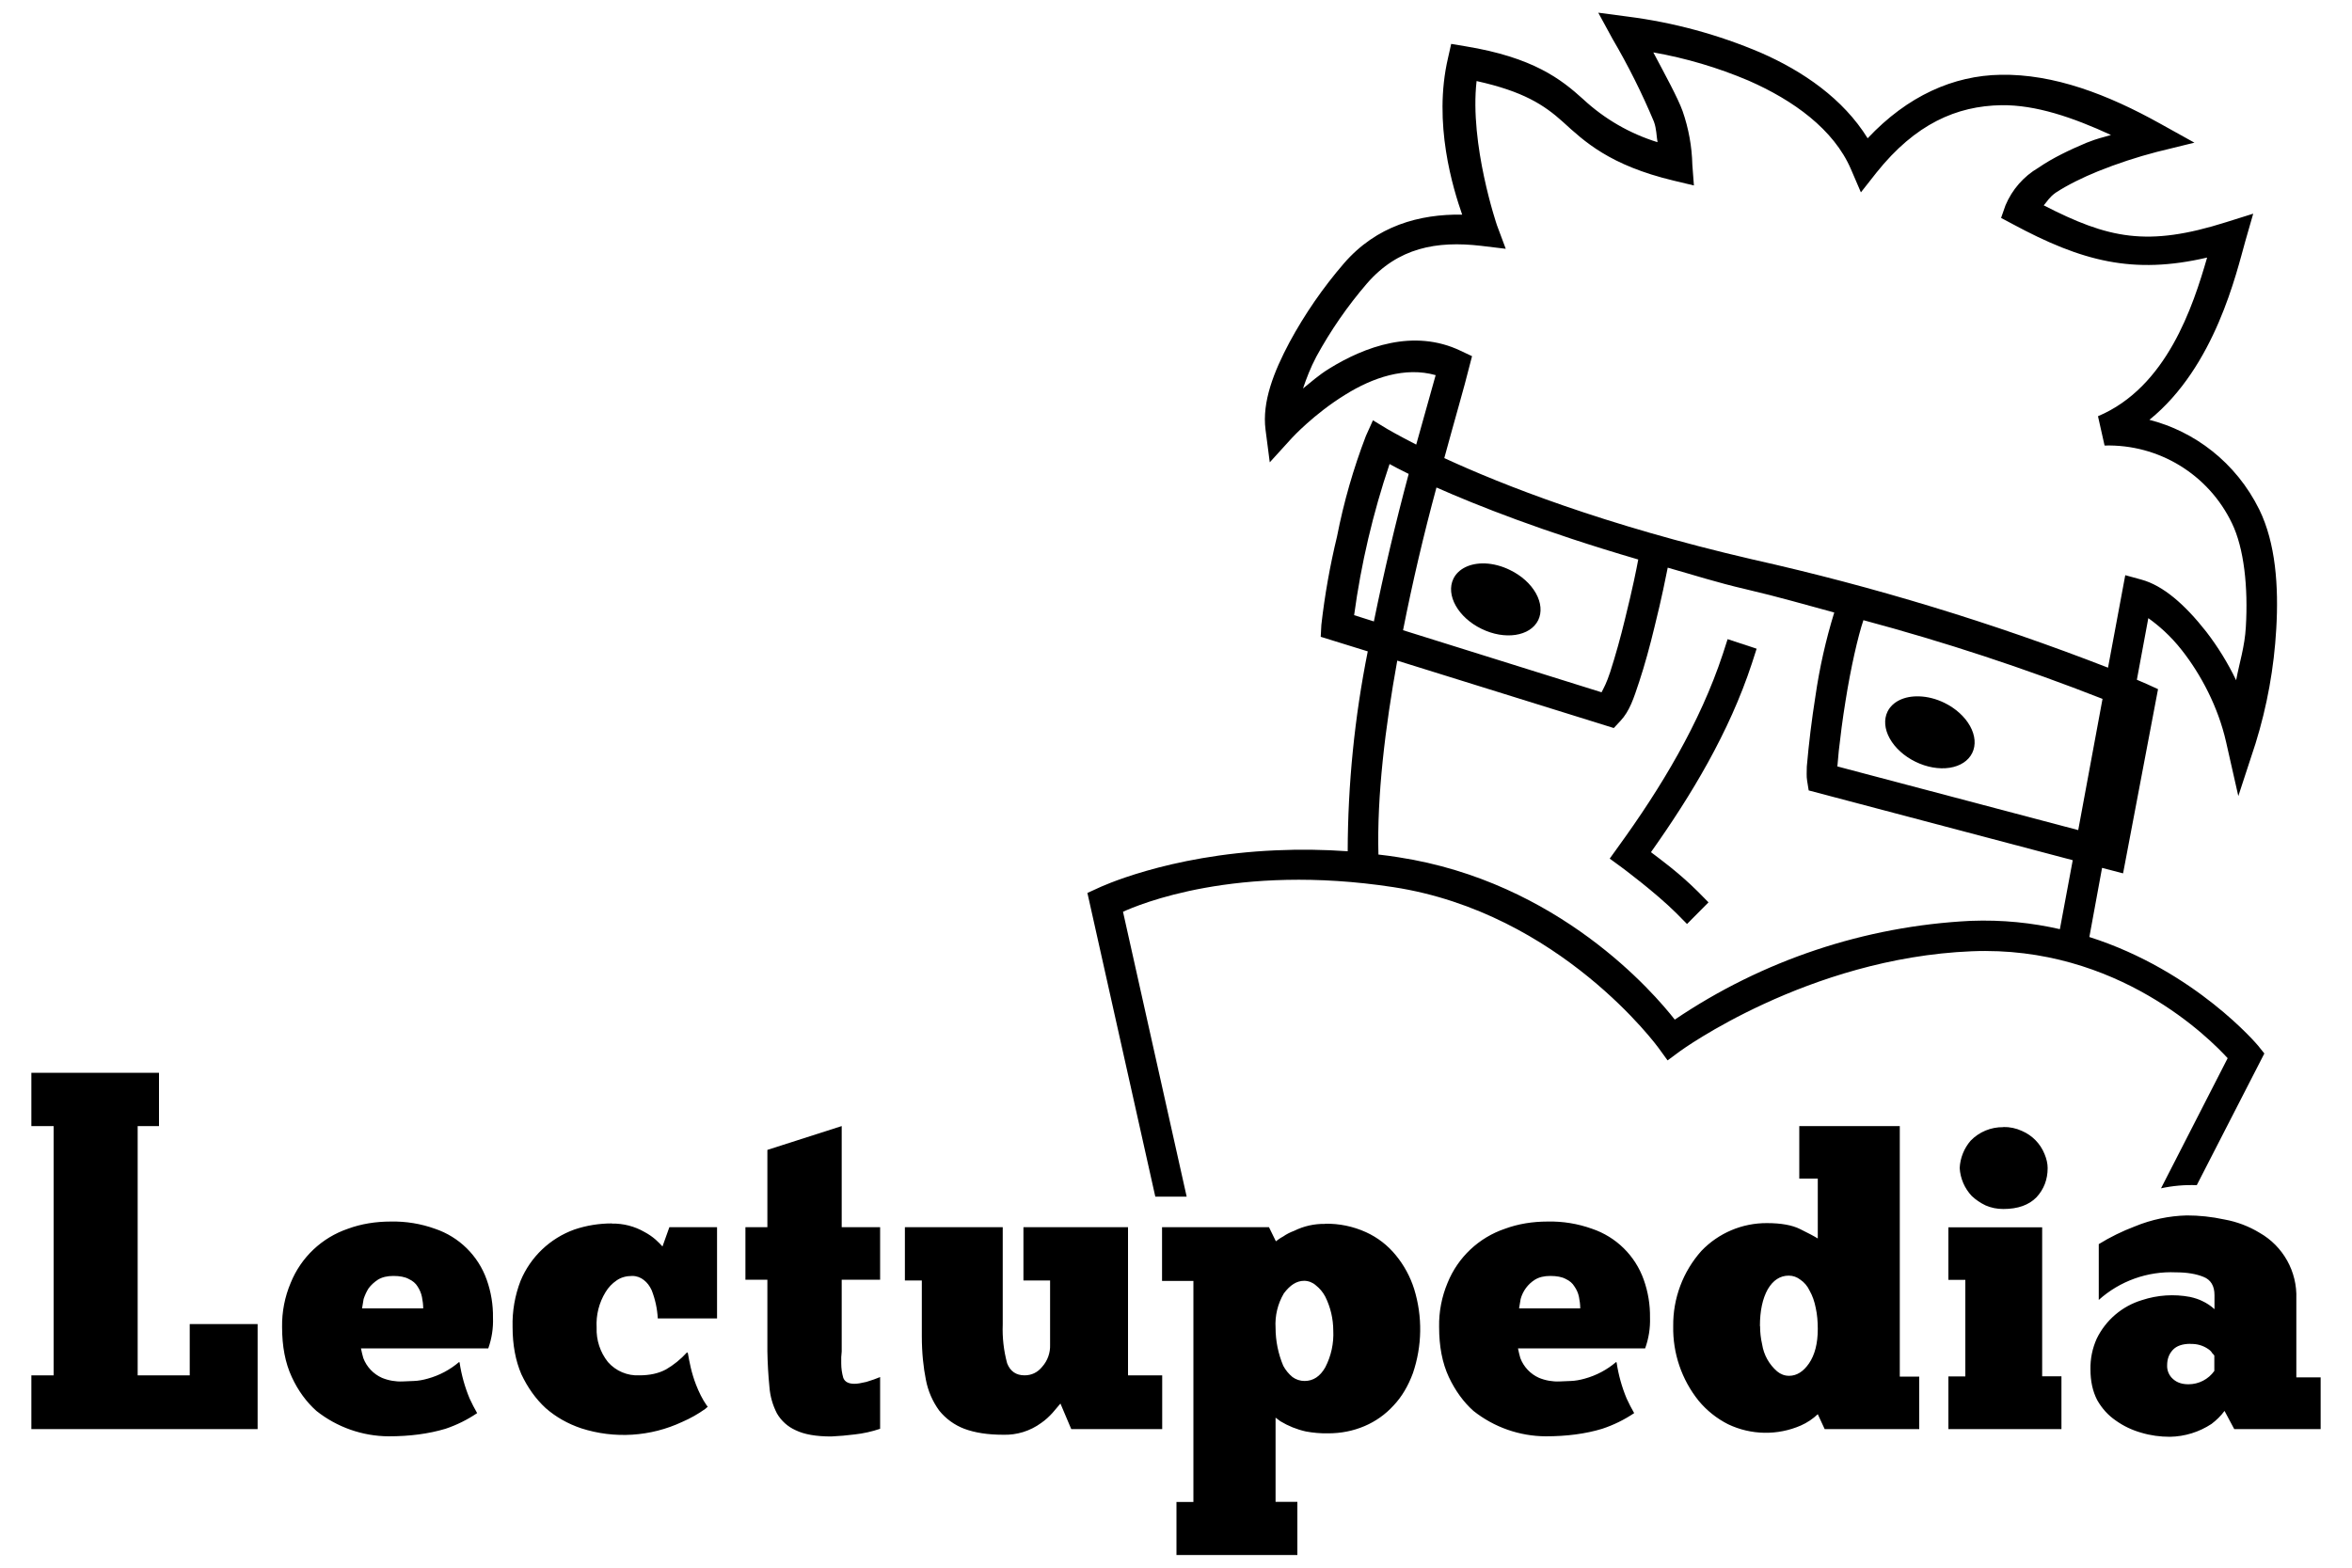
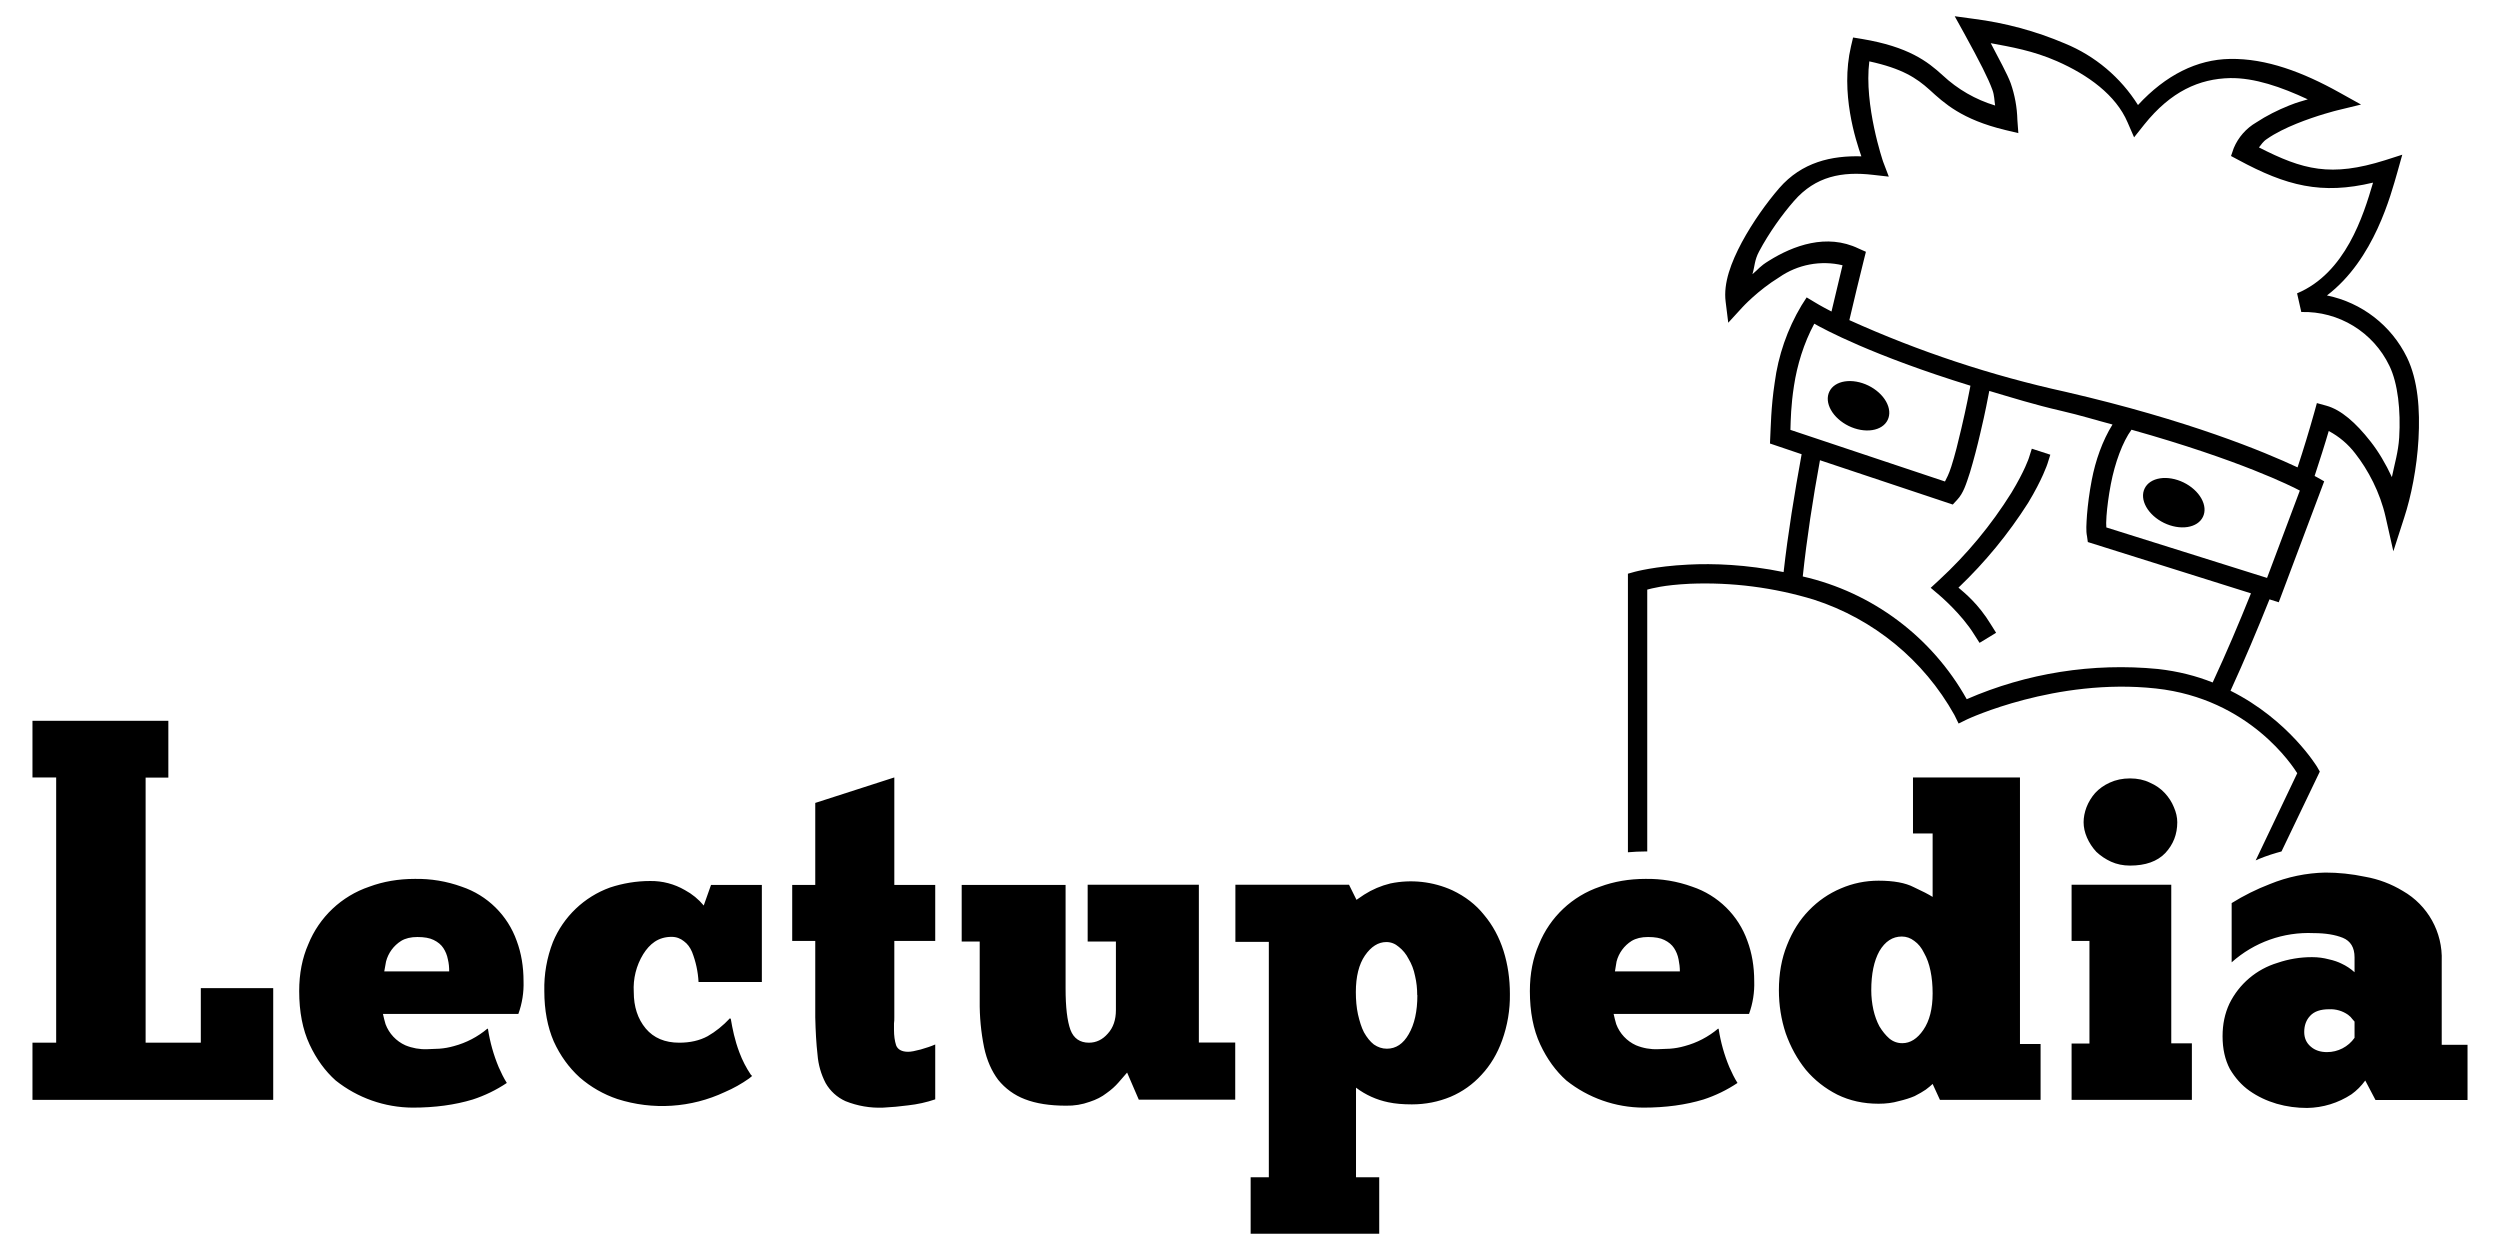
- <svg xmlns="http://www.w3.org/2000/svg" width="150" height="100">
-   <path d="M101.93.81l.91 1.67a44.24 44.24 0 012.64 5.28c.17.47.16.92.23 1.31a12.3 12.3 0 01-4.74-2.74c-1.4-1.27-3.18-2.67-7.52-3.38l-.9-.15-.2.89c-.98 4.18.33 8.36.9 10-2.73-.04-5.46.71-7.54 3.11a28.48 28.48 0 00-3.47 5.03c-1 1.88-1.76 3.8-1.53 5.58l.27 2.08 1.41-1.55s1.4-1.53 3.4-2.76c1.76-1.1 3.83-1.8 5.77-1.25l-1.24 4.43c-1.17-.6-1.82-.98-1.82-.98l-.94-.57-.45 1a38.55 38.55 0 00-1.84 6.41 46.2 46.2 0 00-1 5.64l-.04.76 3 .93a65.72 65.72 0 00-1.28 12.75 39.75 39.75 0 00-4.57-.06c-6.97.3-11.33 2.4-11.33 2.4l-.7.32 4.33 19.37h2l-4.06-18.17c.95-.43 7.2-3.11 17.25-1.57 10.65 1.64 16.9 10.25 16.9 10.25l.58.8.8-.59s8.13-5.94 18.59-6.37c9.35-.39 15.26 5.65 16.33 6.82l-4.25 8.3a9.07 9.07 0 012.28-.2l4.31-8.4-.4-.5s-3.98-4.77-10.76-6.93l.81-4.41 1.34.35 2.23-11.75-.7-.32-.65-.28.73-3.93c.64.46 1.4 1.1 2.15 2.06 1.2 1.53 2.3 3.59 2.81 5.84l.78 3.45 1.1-3.36a30.5 30.5 0 001.32-7.31c.16-2.72-.04-5.47-1.08-7.6-1.5-3.04-4.16-5-7.01-5.73 4.2-3.4 5.55-9.4 6.12-11.41l.5-1.74-1.72.54c-5.05 1.6-7.52 1.04-11.64-1.07.24-.27.34-.5.75-.8.76-.5 1.74-.98 2.7-1.37a30.93 30.93 0 013.76-1.24l2.4-.59-2.16-1.2c-3.37-1.88-6.8-3.19-10.2-3.13-3.01.05-5.93 1.34-8.48 4.05-1.56-2.52-4.12-4.28-6.82-5.46a31.92 31.92 0 00-8.47-2.3zm3.5 2.53a28 28 0 016.08 1.8c2.88 1.26 5.44 3.12 6.53 5.64l.64 1.49 1-1.27c2.48-3.1 5.1-4.24 7.95-4.29 2.2-.03 4.57.78 7 1.9-.66.2-.75.18-1.57.5-1.04.44-2.13.95-3.06 1.59a5.03 5.03 0 00-2.1 2.4l-.28.8.73.39c4.42 2.38 7.68 3.24 12.41 2.14-.9 3.11-2.57 8.27-6.96 10.12l.42 1.87a8.73 8.73 0 018.12 4.95c.78 1.6 1.04 4.1.89 6.62-.07 1.26-.4 2.24-.62 3.4a17.48 17.48 0 00-1.91-3.1c-1.36-1.73-2.74-2.94-4.14-3.32l-1.02-.28-1.1 5.9a157.36 157.36 0 00-22.65-6.9c-9.5-2.2-16-4.77-19.68-6.47.7-2.57 1.3-4.62 1.57-5.73l.2-.77-.72-.34c-3-1.44-6.14-.26-8.4 1.14-.68.42-1.13.84-1.66 1.26.22-.65.48-1.33.85-2.03a26.88 26.88 0 013.23-4.67c1.98-2.28 4.44-2.73 7.27-2.4l1.58.19-.56-1.5s-1.76-5.16-1.3-9.2c2.98.66 4.3 1.52 5.5 2.6 1.36 1.24 2.97 2.77 7.06 3.75l1.3.31-.1-1.32a11.24 11.24 0 00-.62-3.42c-.3-.84-1.13-2.35-1.87-3.75zM88.62 29.6c.2.12.7.37 1.22.63a157.38 157.38 0 00-2.22 9.41l-1.26-.4a51.88 51.88 0 012.26-9.64zm3 1.5c2.6 1.15 6.78 2.81 12.86 4.59-.1.55-.36 1.85-.85 3.82a47.5 47.5 0 01-.94 3.36c-.23.7-.4 1-.55 1.29L89.48 40.2a134 134 0 012.13-9.1zm14.74 5.11c1.67.47 3.1.94 5 1.38 2.1.49 3.76.98 5.62 1.48a35.16 35.16 0 00-1.2 5.34 63.9 63.9 0 00-.55 4.49c0 .34-.03.6.02.9l.1.62 16.84 4.45-.82 4.4c-1.75-.4-3.65-.61-5.7-.53a36.93 36.93 0 00-18.86 6.3c-1.33-1.7-7.4-8.79-17.64-10.36-.42-.07-.84-.12-1.26-.17-.1-3.75.43-8.1 1.2-12.37l13.81 4.3.42-.45c.6-.64.85-1.45 1.2-2.5.35-1.06.69-2.3.98-3.51.49-1.96.71-3.15.84-3.77zm12.48 3.35a143.5 143.5 0 0115.25 5.02l-1.55 8.37-15.36-4.06.09-1c.1-.9.24-2.02.43-3.18.33-2.1.8-4.15 1.14-5.15z" />
-   <path d="M94.7 35.94a3 2.09 26.04 00-2.01.98 3 2.09 26.04 001.79 3.19 3 2.09 26.04 003.62-.55 3 2.09 26.04 00-1.8-3.2 3 2.09 26.04 00-1.59-.42zM110.18 40.77l-.3.93c-1.46 4.43-3.97 8.58-6.66 12.29l-.56.78.78.57s2.13 1.58 3.46 2.9l.69.7 1.37-1.38-.69-.7c-1.22-1.21-2.4-2.06-2.98-2.5 2.56-3.61 4.99-7.63 6.44-12.05l.3-.93zM122.38 44.42a3 2.09 26.04 00-2 .97 3 2.09 26.04 001.78 3.2 3 2.09 26.04 003.62-.56 3 2.09 26.04 00-1.78-3.2 3 2.09 26.04 00-1.6-.41zM127.76 71.9a2.84 2.84 0 00-2.08.86 2.89 2.89 0 00-.7 1.75 2.85 2.85 0 00.77 1.78c.25.24.55.44.88.6.34.15.72.23 1.13.23.93 0 1.63-.25 2.12-.75.47-.51.71-1.13.71-1.86 0-.29-.07-.59-.2-.9a2.7 2.7 0 00-1.44-1.47 2.71 2.71 0 00-1.19-.25z" />
+ <svg xmlns="http://www.w3.org/2000/svg" viewBox="0 0 154 77">
+   <path d="M120.41 1l.57 1.03c1 1.82 1.5 2.81 1.75 3.5.13.35.12.68.17.97a8.18 8.18 0 01-3.23-1.86c-.93-.85-2.1-1.76-4.97-2.24l-.55-.09-.13.55c-.67 2.86.3 5.8.64 6.77-1.83-.05-3.66.35-5.06 1.96-.76.88-1.63 2.09-2.3 3.33-.66 1.24-1.15 2.51-1 3.67l.16 1.29.88-.96s.93-1.02 2.26-1.84a4.87 4.87 0 013.9-.74l-.68 2.85c-.68-.35-1.03-.57-1.03-.57l-.5-.3-.32.5a12.42 12.42 0 00-1.65 4.76c-.23 1.5-.24 2.8-.27 3.29l-.02.45 1.95.66c-.44 2.42-.84 4.86-1.11 7.26-2.3-.47-4.33-.54-5.88-.46-2.04.1-3.28.44-3.28.44l-.43.12V52.5c.35-.03.72-.05 1.08-.05h.11V36.32c.28-.07.98-.28 2.62-.36a23.06 23.06 0 017.65.98 15.3 15.3 0 018.65 7.1l.26.53.53-.26s5.46-2.57 11.62-1.9c5.8.63 8.47 4.84 8.71 5.22L138.95 53l.23-.1c.44-.18.9-.33 1.36-.45l2.36-4.92-.16-.28s-1.74-2.9-5.34-4.7c.87-1.9 1.66-3.78 2.4-5.63l.57.18 2.8-7.45-.44-.25-.15-.08c.32-.98.63-1.94.87-2.77a5 5 0 011.63 1.38c.8 1.02 1.53 2.4 1.87 3.9l.48 2.13.67-2.08c.42-1.28.78-3.05.88-4.84.1-1.8-.03-3.62-.71-5.02a7.06 7.06 0 00-4.93-3.82c2.92-2.22 3.94-6.22 4.34-7.6l.3-1.07-1.06.34c-3.34 1.05-5.05.6-7.77-.79.16-.18.23-.35.51-.53.5-.35 1.16-.67 1.8-.93 1.28-.52 2.5-.82 2.5-.82l1.48-.36-1.33-.74c-2.24-1.25-4.51-2.11-6.74-2.07-2.03.03-3.96.99-5.67 2.84a9.63 9.63 0 00-4.5-3.79 21.14 21.14 0 00-5.62-1.52zm2.22 1.66c1.24.23 2.6.46 4.08 1.11 1.91.84 3.63 2.08 4.35 3.77l.4.92.62-.78c1.65-2.06 3.4-2.83 5.3-2.87 1.5-.02 3.13.54 4.78 1.31-.46.15-.55.14-1.15.38-.7.28-1.4.63-2.02 1.04a3.3 3.3 0 00-1.39 1.58l-.17.49.45.24c2.96 1.6 5.12 2.16 8.3 1.4-.6 2.05-1.7 5.57-4.68 6.82l.26 1.15a5.84 5.84 0 015.43 3.32c.52 1.07.7 2.74.6 4.42-.06.9-.28 1.6-.45 2.43-.38-.82-.83-1.58-1.32-2.2-.9-1.15-1.81-1.95-2.72-2.2l-.58-.16-.16.58a79.3 79.3 0 01-1.03 3.38c-2.03-.95-6.7-2.9-14.28-4.65a67.52 67.52 0 01-13.33-4.42c.3-1.27.6-2.54.9-3.73l.12-.48-.45-.2c-1.97-.95-4.03-.18-5.52.75-.6.37-.6.48-1.02.83.15-.5.12-.86.41-1.4.61-1.15 1.44-2.3 2.15-3.11 1.33-1.53 2.97-1.83 4.86-1.61l.98.11-.35-.92s-1.19-3.48-.85-6.18c2.02.44 2.9 1.02 3.71 1.75.9.82 1.97 1.83 4.67 2.48l.8.19-.06-.82a7.41 7.41 0 00-.41-2.25c-.2-.55-.75-1.55-1.23-2.47zm-10.87 17.28c.58.33 3.56 1.95 9.62 3.82-.08.4-.24 1.27-.56 2.63-.19.82-.4 1.67-.62 2.35-.16.5-.29.72-.39.92l-9.52-3.18c.02-.64.03-1.5.22-2.72.19-1.25.6-2.62 1.25-3.82zm10.78 4.14c1.42.42 2.75.84 4.44 1.23 1.21.28 2.09.56 3.15.84-.62 1-1.05 2.22-1.28 3.43-.15.78-.24 1.52-.29 2.12-.04.6-.07 1 0 1.33l.05.36 10.05 3.16c-.73 1.82-1.51 3.66-2.36 5.49-1-.4-2.12-.69-3.37-.83a23.76 23.76 0 00-11.78 1.86 15.52 15.52 0 00-10.1-7.56c.25-2.35.62-4.76 1.06-7.16l8.18 2.73.26-.28c.4-.42.56-.97.8-1.7.22-.73.45-1.6.64-2.43.32-1.34.46-2.14.55-2.59zm8.76 2.39c6.7 1.88 9.9 3.5 10.37 3.75l-2.02 5.38-9.9-3.11c-.01-.18-.02-.33.01-.7.04-.55.13-1.25.27-1.98.25-1.3.72-2.59 1.27-3.34z" />
+   <path d="M116.28 25.87a2 1.38 26.07 01-2.4.37 2 1.38 26.07 01-1.19-2.12 2 1.38 26.07 012.4-.37 2 1.38 26.07 011.19 2.12zM135.7 31.84a2 1.38 26.07 01-2.4.37 2 1.38 26.07 01-1.19-2.12 2 1.38 26.07 012.4-.37 2 1.38 26.07 011.19 2.12zM125.16 27.64l-.18.57s-.25.78-1.08 2.15a26.2 26.2 0 01-4.47 5.39l-.5.46.52.44s1.38 1.16 2.17 2.45l.32.5 1.02-.62-.32-.51c-.77-1.27-1.62-1.95-2-2.27a27.83 27.83 0 004.29-5.22c.88-1.45 1.19-2.4 1.19-2.4l.18-.57z" />
  <g>
-     <path d="M2 68.43v3.4h1.42v15.9H2v3.43h14.43v-6.7H12.1v3.27H8.78v-15.9h1.36v-3.4zM53.68 71.83l-4.74 1.52v4.93h-1.4v3.35h1.4v4.58a27.8 27.8 0 00.13 2.25 4.4 4.4 0 00.48 1.7 2.6 2.6 0 001.19 1.07c.55.27 1.31.4 2.27.4a18.28 18.28 0 001.5-.13 7.6 7.6 0 001.62-.36v-3.3c-.24.1-.54.21-.88.31-.33.08-.58.12-.75.12-.38 0-.62-.12-.72-.38a3.35 3.35 0 01-.13-.92v-.4l.03-.36v-4.58h2.45v-3.35h-2.45zM114.75 71.83v3.35h1.18V79c-.24-.15-.62-.35-1.13-.6-.5-.25-1.2-.38-2.11-.38a5.74 5.74 0 00-4.18 1.77 7.08 7.08 0 00-1.8 4.8 7.37 7.37 0 001.62 4.76 5.89 5.89 0 001.88 1.5 5.59 5.59 0 004.64.08 3.8 3.8 0 001.08-.72l.44.95h6.03v-3.35h-1.24V71.83zm-.67 9.54c.27 0 .52.09.74.26.25.17.45.4.6.72.17.3.3.67.38 1.08.09.41.13.86.13 1.34 0 .93-.19 1.66-.56 2.2-.36.52-.78.79-1.27.79-.29 0-.54-.1-.76-.28a2.86 2.86 0 01-.96-1.73 5.11 5.11 0 01-.13-1.16h-.01c0-.98.17-1.76.5-2.35.34-.58.79-.87 1.34-.87zM139.47 77.53a9.3 9.3 0 00-3.32.7 13.58 13.58 0 00-2.3 1.13v3.56a6.9 6.9 0 014.92-1.76c.7 0 1.3.1 1.76.29.46.18.7.57.7 1.16v.9a3.1 3.1 0 00-.78-.52c-.2-.1-.46-.19-.77-.26a6.15 6.15 0 00-3.07.2 4.73 4.73 0 00-2.89 2.46 4.54 4.54 0 00-.4 1.96c0 .75.14 1.4.43 1.96.3.53.7.97 1.18 1.3.49.35 1.03.61 1.63.78.6.18 1.21.26 1.83.26a4.97 4.97 0 002.65-.82c.3-.23.59-.5.83-.83l.62 1.16H148v-3.3h-1.55v-5.02a4.64 4.64 0 00-2.34-4.2 6.53 6.53 0 00-2.24-.85c-.83-.18-1.63-.26-2.4-.26zm.23 8.2a1.83 1.83 0 011.14.33c.12.08.2.17.25.26.07.07.12.12.13.15v.98a2.02 2.02 0 01-1.65.85c-.4 0-.72-.1-.98-.33a1.1 1.1 0 01-.38-.88c0-.4.12-.72.36-.98s.62-.39 1.13-.39zM24.93 77.92c-.98 0-1.9.15-2.74.46a6.03 6.03 0 00-3.65 3.45 6.94 6.94 0 00-.55 2.81c0 1.24.2 2.3.62 3.2.4.87.94 1.6 1.57 2.16a7.48 7.48 0 004.6 1.62c1.36 0 2.56-.16 3.63-.48a8.3 8.3 0 002.02-1c-.17-.3-.33-.6-.48-.93a9.7 9.7 0 01-.64-2.3l-.03-.03a5.19 5.19 0 01-2 1.06c-.32.09-.6.14-.89.15l-.72.03a3.1 3.1 0 01-1.31-.23 2.26 2.26 0 01-1.19-1.26 8.08 8.08 0 01-.15-.62h8.12a5.24 5.24 0 00.3-1.96 6.9 6.9 0 00-.4-2.42 5.29 5.29 0 00-3.3-3.25 7.85 7.85 0 00-2.81-.46zm.15 3.47c.41 0 .74.06.98.19.26.12.45.28.57.48.13.2.23.42.28.67.05.24.08.5.08.73h-3.9l.1-.6c.08-.24.18-.46.31-.67.16-.22.36-.4.6-.56.26-.16.59-.24.98-.24zM98.71 77.92c-.98 0-1.89.15-2.73.46a6.03 6.03 0 00-3.66 3.45 6.94 6.94 0 00-.54 2.81c0 1.24.2 2.3.62 3.2.41.87.94 1.6 1.57 2.16a7.48 7.48 0 004.61 1.62c1.34 0 2.55-.16 3.6-.48a8.3 8.3 0 002.04-1c-.17-.3-.33-.6-.48-.93a9.7 9.7 0 01-.64-2.3l-.03-.03a5.19 5.19 0 01-2 1.06c-.32.09-.61.14-.89.15l-.72.03a3.1 3.1 0 01-1.31-.23 2.26 2.26 0 01-1.19-1.26 8.08 8.08 0 01-.15-.62h8.11a5.24 5.24 0 00.31-1.96 6.9 6.9 0 00-.4-2.42 5.29 5.29 0 00-3.3-3.25 7.86 7.86 0 00-2.82-.46zm.16 3.47c.4 0 .74.06.98.19.26.12.44.28.56.48.14.2.24.42.29.67.05.24.08.5.08.73h-3.9l.1-.6a2.1 2.1 0 01.91-1.23c.26-.16.58-.24.98-.24zM39.03 78.04c-.83 0-1.63.13-2.4.39a5.87 5.87 0 00-3.43 3.27 7.6 7.6 0 00-.51 2.94c0 1.15.19 2.16.56 3.02.4.85.92 1.58 1.55 2.16.65.57 1.41 1 2.27 1.29a8.82 8.82 0 006.44-.41 7.97 7.97 0 001.47-.83l.16-.14-.07-.08c-.28-.4-.5-.86-.68-1.32-.3-.77-.42-1.45-.52-2.01l-.05-.06c-.41.45-.86.81-1.34 1.09-.48.26-1.05.38-1.7.38a2.5 2.5 0 01-2.01-.85 3.33 3.33 0 01-.72-2.2 3.9 3.9 0 01.57-2.26c.18-.3.42-.55.7-.74.28-.2.62-.29 1-.29.29 0 .54.1.74.26.21.16.37.37.5.65a5.74 5.74 0 01.39 1.8h3.78v-5.82h-3.04l-.44 1.23c-.1-.12-.25-.26-.44-.44a3.8 3.8 0 00-.7-.48 4.03 4.03 0 00-2.09-.54zM84.5 78.07a4.25 4.25 0 00-1.96.44c-.27.1-.5.22-.7.36-.19.1-.35.22-.47.31l-.44-.9h-6.82v3.43h2v14.1h-1.08v3.38h7.71V95.8h-1.39v-5.37l.31.23a5.39 5.39 0 001.62.65 7 7 0 001.42.12c.82 0 1.59-.15 2.32-.46a5.3 5.3 0 001.85-1.31c.54-.57.94-1.26 1.24-2.07a8.7 8.7 0 00.08-5.36 6.44 6.44 0 00-1.17-2.16 5.26 5.26 0 00-1.9-1.47 6.04 6.04 0 00-2.62-.54zm-1.32 3.63a1.13 1.13 0 01.74.29c.24.19.44.42.6.72a4.89 4.89 0 01.51 2.16 4.6 4.6 0 01-.51 2.35c-.33.58-.77.87-1.32.87a1.3 1.3 0 01-.77-.25 2.4 2.4 0 01-.59-.72 6.25 6.25 0 01-.49-2.42 3.86 3.86 0 01.53-2.2c.4-.53.81-.8 1.3-.8zM57.71 78.28v3.4h1.08v3.55c0 1.07.1 1.99.26 2.79a4.88 4.88 0 00.85 1.96 3.78 3.78 0 001.6 1.16c.67.25 1.49.38 2.48.38a3.89 3.89 0 002.42-.75c.29-.2.52-.42.72-.64l.51-.6.69 1.63h5.8v-3.43h-2.18v-9.45h-6.67v3.4h1.7v4.1a2 2 0 01-.5 1.4c-.3.37-.68.55-1.13.55-.53 0-.91-.25-1.11-.77a8.27 8.27 0 01-.28-2.48v-6.2zM124.26 78.29v3.35h1.08v6.16h-1.08v3.36h7.21v-3.37h-1.23v-9.5z" />
+     <path d="M2 44.4h8.37v3.5h-1.4v16.33h3.4v-3.36h4.46v6.88H2v-3.52h1.46V47.89H2zM25.55 54.14c-1 0-1.94.16-2.8.48a6.19 6.19 0 00-3.76 3.55c-.37.84-.56 1.8-.56 2.88 0 1.27.21 2.37.64 3.29.42.9.96 1.64 1.61 2.22a7.68 7.68 0 004.74 1.67c1.38 0 2.61-.17 3.7-.5a8.53 8.53 0 002.1-1.02c-.19-.3-.35-.63-.5-.97a9.97 9.97 0 01-.66-2.35l-.03-.03a5.33 5.33 0 01-2.07 1.08 4.4 4.4 0 01-.9.16l-.74.03a3.2 3.2 0 01-1.35-.24 2.32 2.32 0 01-1.22-1.3 8.3 8.3 0 01-.16-.63h8.34a5.38 5.38 0 00.32-2.02c0-.9-.14-1.73-.42-2.48a5.43 5.43 0 00-3.39-3.34 8.04 8.04 0 00-2.89-.48zm.16 3.58c.43 0 .76.06 1 .18.27.13.47.3.6.5s.23.43.28.7c.06.24.08.49.08.74h-4l.11-.61a2.13 2.13 0 01.93-1.27c.26-.16.6-.24 1-.24zM40.04 54.27c-.84 0-1.67.14-2.46.4a6.03 6.03 0 00-3.52 3.36 7.82 7.82 0 00-.53 3.02c0 1.18.2 2.22.58 3.1.4.88.94 1.62 1.6 2.22a6.9 6.9 0 002.32 1.33 9.06 9.06 0 006.62-.43 8.18 8.18 0 001.5-.84l.18-.15-.08-.08a6.56 6.56 0 01-.7-1.36c-.3-.79-.43-1.48-.53-2.06l-.05-.06c-.43.46-.89.83-1.38 1.11-.5.27-1.08.4-1.75.4-.88 0-1.57-.29-2.06-.87-.5-.6-.74-1.35-.74-2.25a4.01 4.01 0 01.58-2.33c.2-.32.43-.58.71-.77.3-.2.65-.3 1.04-.3.3 0 .55.1.76.27.22.16.38.38.5.66a5.9 5.9 0 01.4 1.85h3.9v-5.98H43.8l-.45 1.27a3.9 3.9 0 00-1.16-.95 4.14 4.14 0 00-2.14-.56zM48.8 54.51h1.42v-5.05l4.87-1.57v6.62h2.52v3.45h-2.52v4.7c0 .13 0 .26-.02.38v.4c0 .35.04.67.13.95.1.26.35.4.74.4.18 0 .43-.05.77-.14.35-.1.65-.2.9-.31v3.38a7.8 7.8 0 01-1.67.37 18.79 18.79 0 01-1.53.14 5.6 5.6 0 01-2.33-.4 2.68 2.68 0 01-1.22-1.11 4.52 4.52 0 01-.5-1.75c-.08-.69-.12-1.45-.14-2.3v-4.71H48.8zM59.24 54.51h6.4v6.38c0 1.15.1 2 .3 2.55.2.53.59.79 1.14.79.45 0 .84-.19 1.16-.56.34-.37.5-.85.5-1.45V58H67v-3.5h6.85v9.72h2.24v3.52h-5.94l-.72-1.67-.53.61c-.2.23-.44.45-.74.66-.28.22-.63.4-1.03.53a4 4 0 01-1.46.24c-1 0-1.85-.13-2.54-.4a3.88 3.88 0 01-1.64-1.19c-.4-.53-.7-1.2-.87-2a13.6 13.6 0 01-.27-2.87v-3.65h-1.11zM87.3 61.3c0-.4-.04-.79-.13-1.17-.08-.41-.22-.76-.4-1.06-.15-.3-.36-.55-.6-.74-.23-.2-.49-.3-.77-.3-.5 0-.94.28-1.32.83-.37.54-.56 1.3-.56 2.25 0 .49.04.95.13 1.37.1.43.21.8.37 1.11.18.32.38.57.61.75.25.17.51.26.8.26.56 0 1.01-.3 1.35-.9.35-.6.53-1.4.53-2.4zM77.04 72.52h1.12v-14.5h-2.06v-3.52h7l.46.93.47-.32a5.35 5.35 0 011.62-.69 6.2 6.2 0 013.81.42c.8.38 1.45.88 1.96 1.52.53.63.93 1.37 1.2 2.22.26.83.39 1.71.39 2.65a8.1 8.1 0 01-.48 2.86c-.3.83-.72 1.53-1.27 2.12a5.44 5.44 0 01-1.9 1.35c-.75.31-1.54.47-2.39.47-.55 0-1.03-.04-1.45-.13a4.94 4.94 0 01-1.99-.9v5.52h1.43V76h-7.92zM101.36 54.14c-1 0-1.94.16-2.8.48a6.19 6.19 0 00-3.76 3.55c-.37.84-.56 1.8-.56 2.88 0 1.27.21 2.37.64 3.29.42.9.96 1.64 1.61 2.22a7.68 7.68 0 004.74 1.67c1.38 0 2.61-.17 3.7-.5a8.53 8.53 0 002.1-1.02c-.19-.3-.35-.63-.5-.97a9.97 9.97 0 01-.66-2.35l-.03-.03a5.33 5.33 0 01-2.07 1.08 4.4 4.4 0 01-.9.16l-.74.03a3.2 3.2 0 01-1.35-.24 2.32 2.32 0 01-1.22-1.3 8.3 8.3 0 01-.16-.63h8.34a5.38 5.38 0 00.32-2.02c0-.9-.14-1.73-.42-2.48a5.43 5.43 0 00-3.4-3.34 8.04 8.04 0 00-2.88-.48zm.16 3.58c.43 0 .76.06 1 .18.27.13.47.3.6.5s.23.43.28.7c.05.24.08.49.08.74h-4l.1-.61a2.13 2.13 0 01.93-1.27c.27-.16.6-.24 1.01-.24zM119.05 51.34h-1.21v-3.45h6.59v16.42h1.27v3.44h-6.2l-.45-.98q-.13.13-.42.35-.26.18-.69.4-.42.18-.98.31-.55.16-1.24.16-1.4 0-2.54-.56-1.14-.58-1.94-1.53-.79-.98-1.24-2.25-.42-1.27-.42-2.65 0-1.54.5-2.78.5-1.27 1.35-2.14.85-.88 1.96-1.35 1.11-.48 2.33-.48 1.4 0 2.17.4.8.37 1.16.6zM115.27 61q0 .6.13 1.2.13.57.37 1.02.27.45.61.75.35.29.8.29.74 0 1.3-.82.57-.83.57-2.25 0-.75-.13-1.38-.13-.64-.4-1.11-.23-.48-.6-.74-.35-.27-.77-.27-.85 0-1.38.9-.5.9-.5 2.41zM135.02 67.75h-7.41v-3.47h1.1v-6.32h-1.1V54.5h6.14v9.77h1.27zm-6.67-17.1q0-.45.18-.93.19-.48.53-.87.37-.4.9-.64.56-.26 1.25-.26t1.22.26q.55.24.92.64t.56.87q.21.48.21.93 0 1.11-.74 1.9-.74.77-2.17.77-.64 0-1.17-.24-.5-.23-.9-.6-.37-.4-.58-.88-.21-.48-.21-.95zM143.24 53.75a9.56 9.56 0 00-3.42.71 13.95 13.95 0 00-2.35 1.17v3.65a7.09 7.09 0 015.05-1.8c.73 0 1.33.1 1.8.29.48.2.72.6.72 1.2v.92a3.17 3.17 0 00-.8-.53c-.2-.1-.47-.2-.8-.27-.3-.08-.64-.13-1.02-.13a6.5 6.5 0 00-2.12.35 4.86 4.86 0 00-2.97 2.52c-.28.6-.42 1.26-.42 2 0 .78.15 1.45.45 2.02.32.54.72 1 1.22 1.35.5.35 1.05.61 1.66.79.62.18 1.25.26 1.88.26a5.11 5.11 0 002.73-.84c.32-.23.6-.51.85-.85l.63 1.2H152v-3.4h-1.59V59.2a4.76 4.76 0 00-2.4-4.32 6.71 6.71 0 00-2.31-.87c-.85-.18-1.67-.26-2.46-.26zm.23 8.42a1.88 1.88 0 011.17.34c.12.09.21.18.26.26l.14.16v1a2.07 2.07 0 01-1.7.88c-.4 0-.74-.11-1-.34-.27-.23-.4-.53-.4-.9 0-.4.12-.74.37-1 .25-.27.64-.4 1.16-.4z" />
  </g>
</svg>
